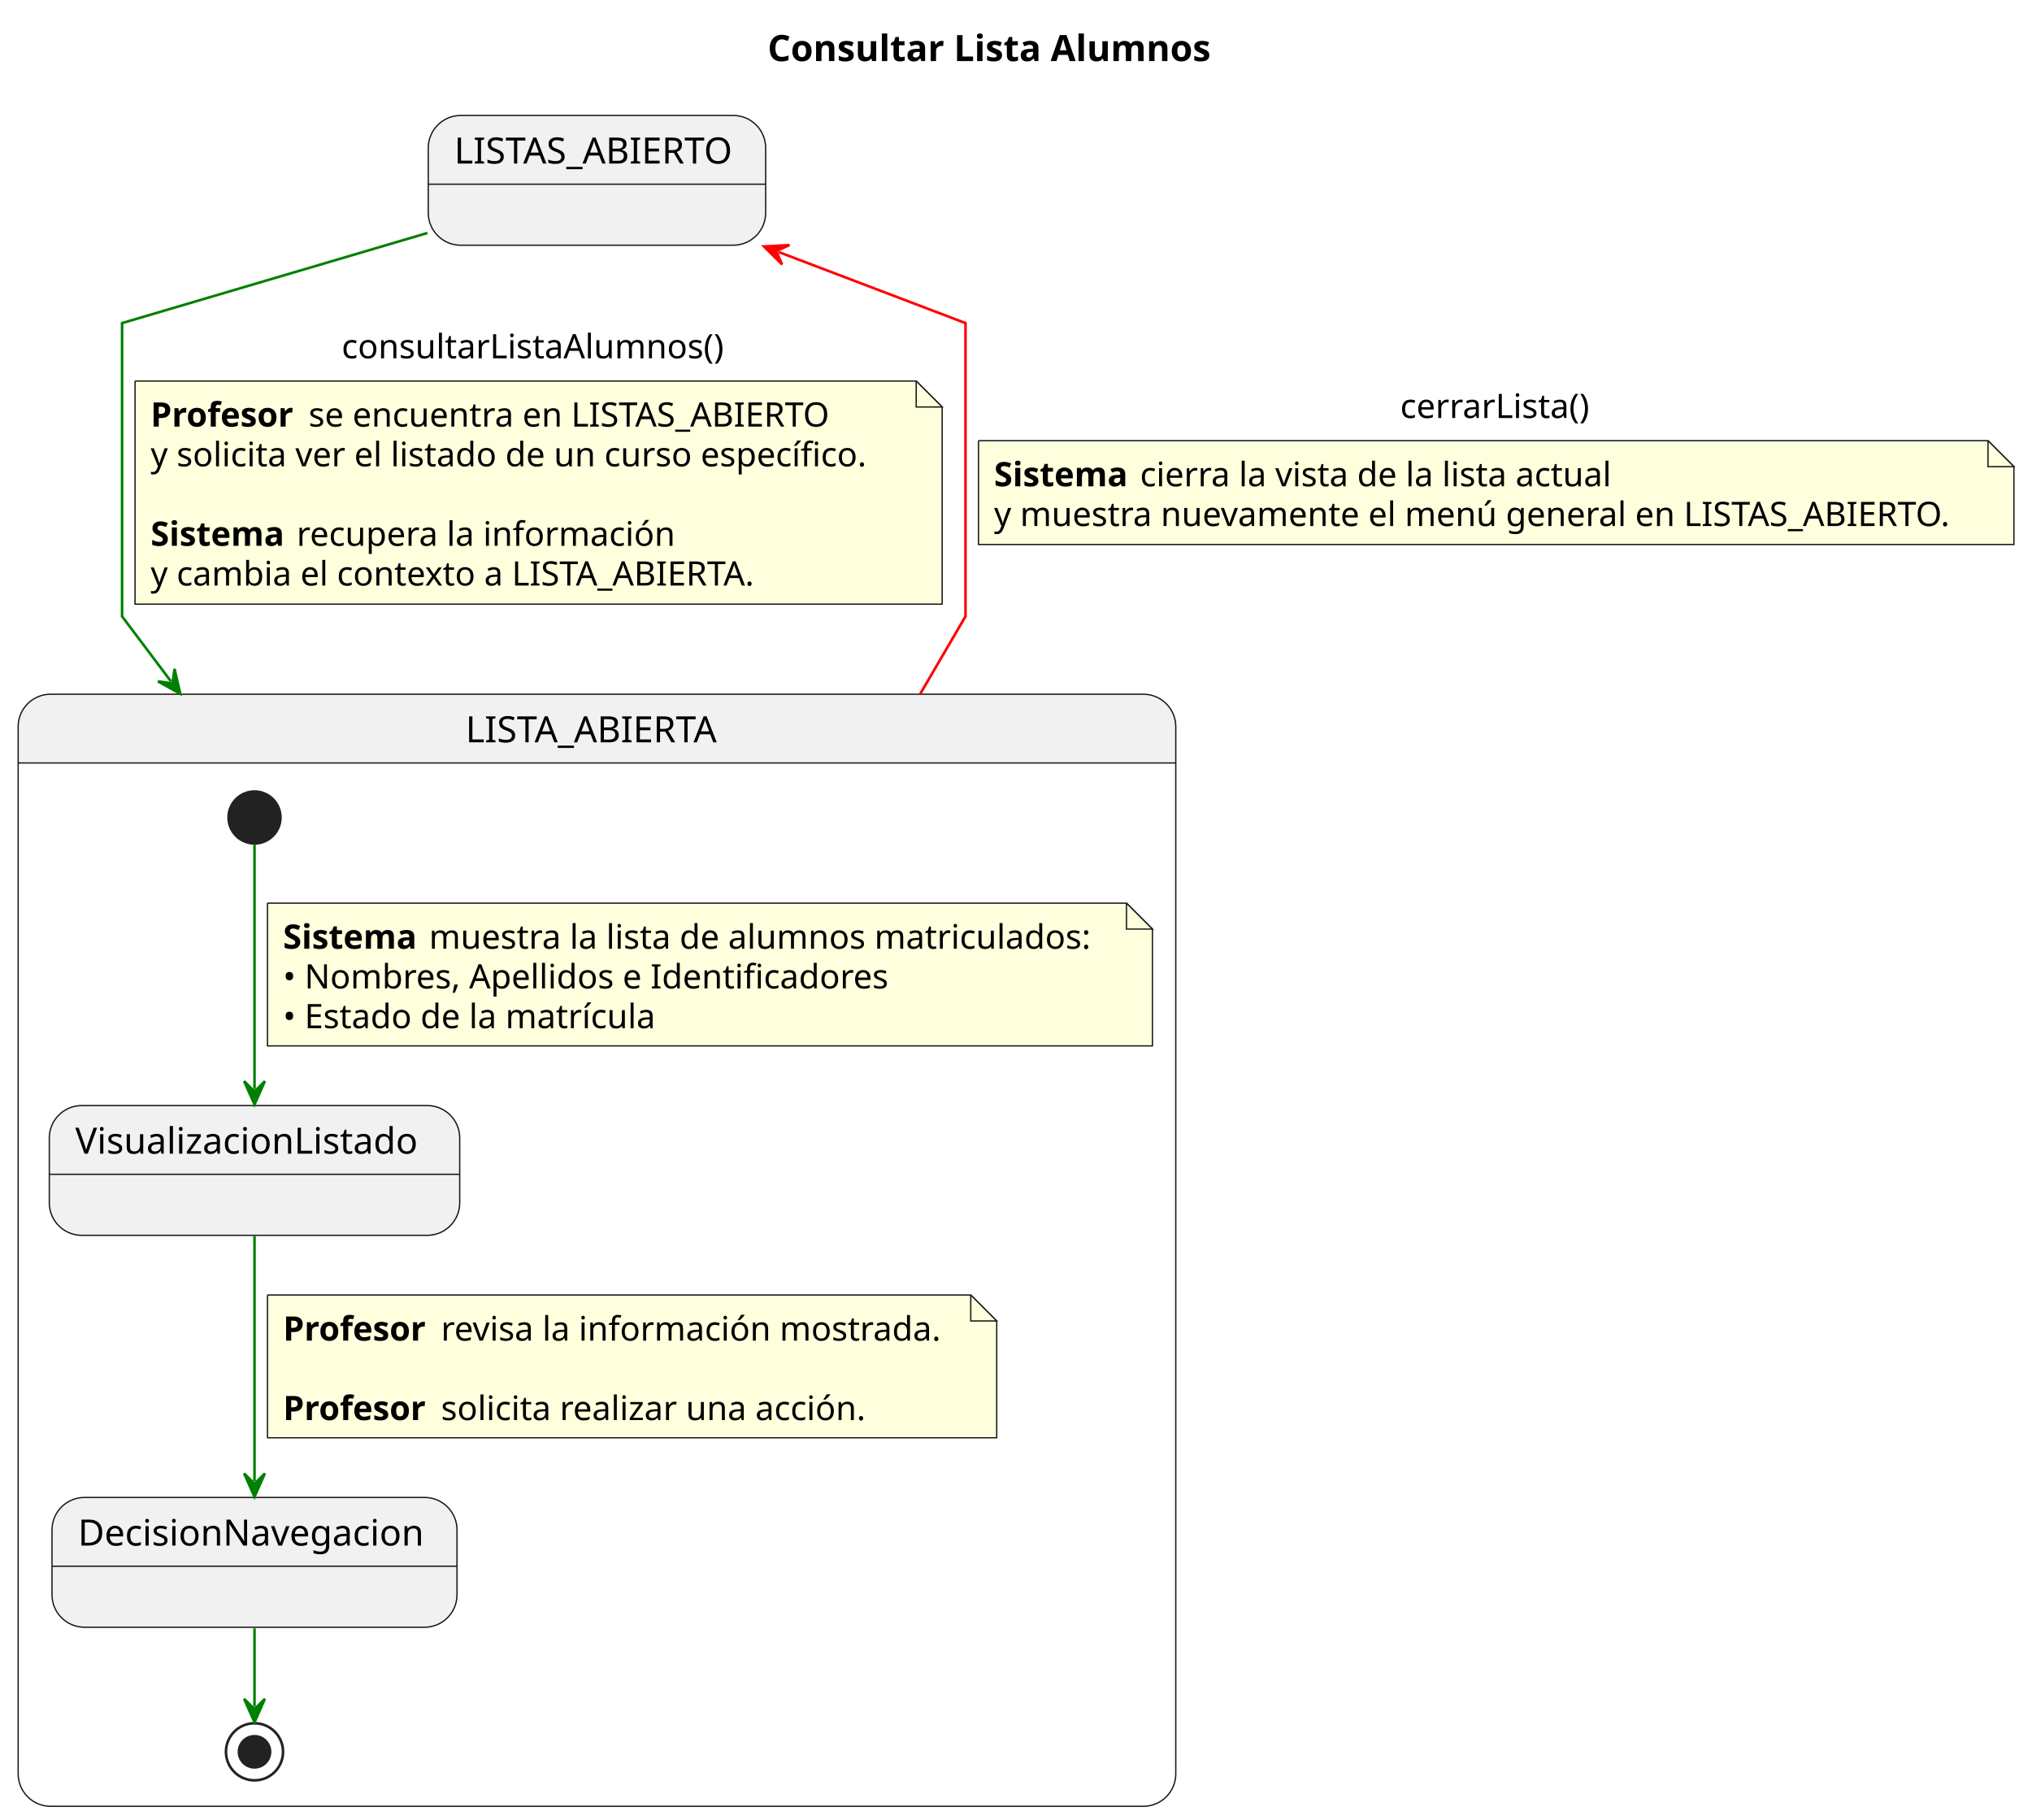
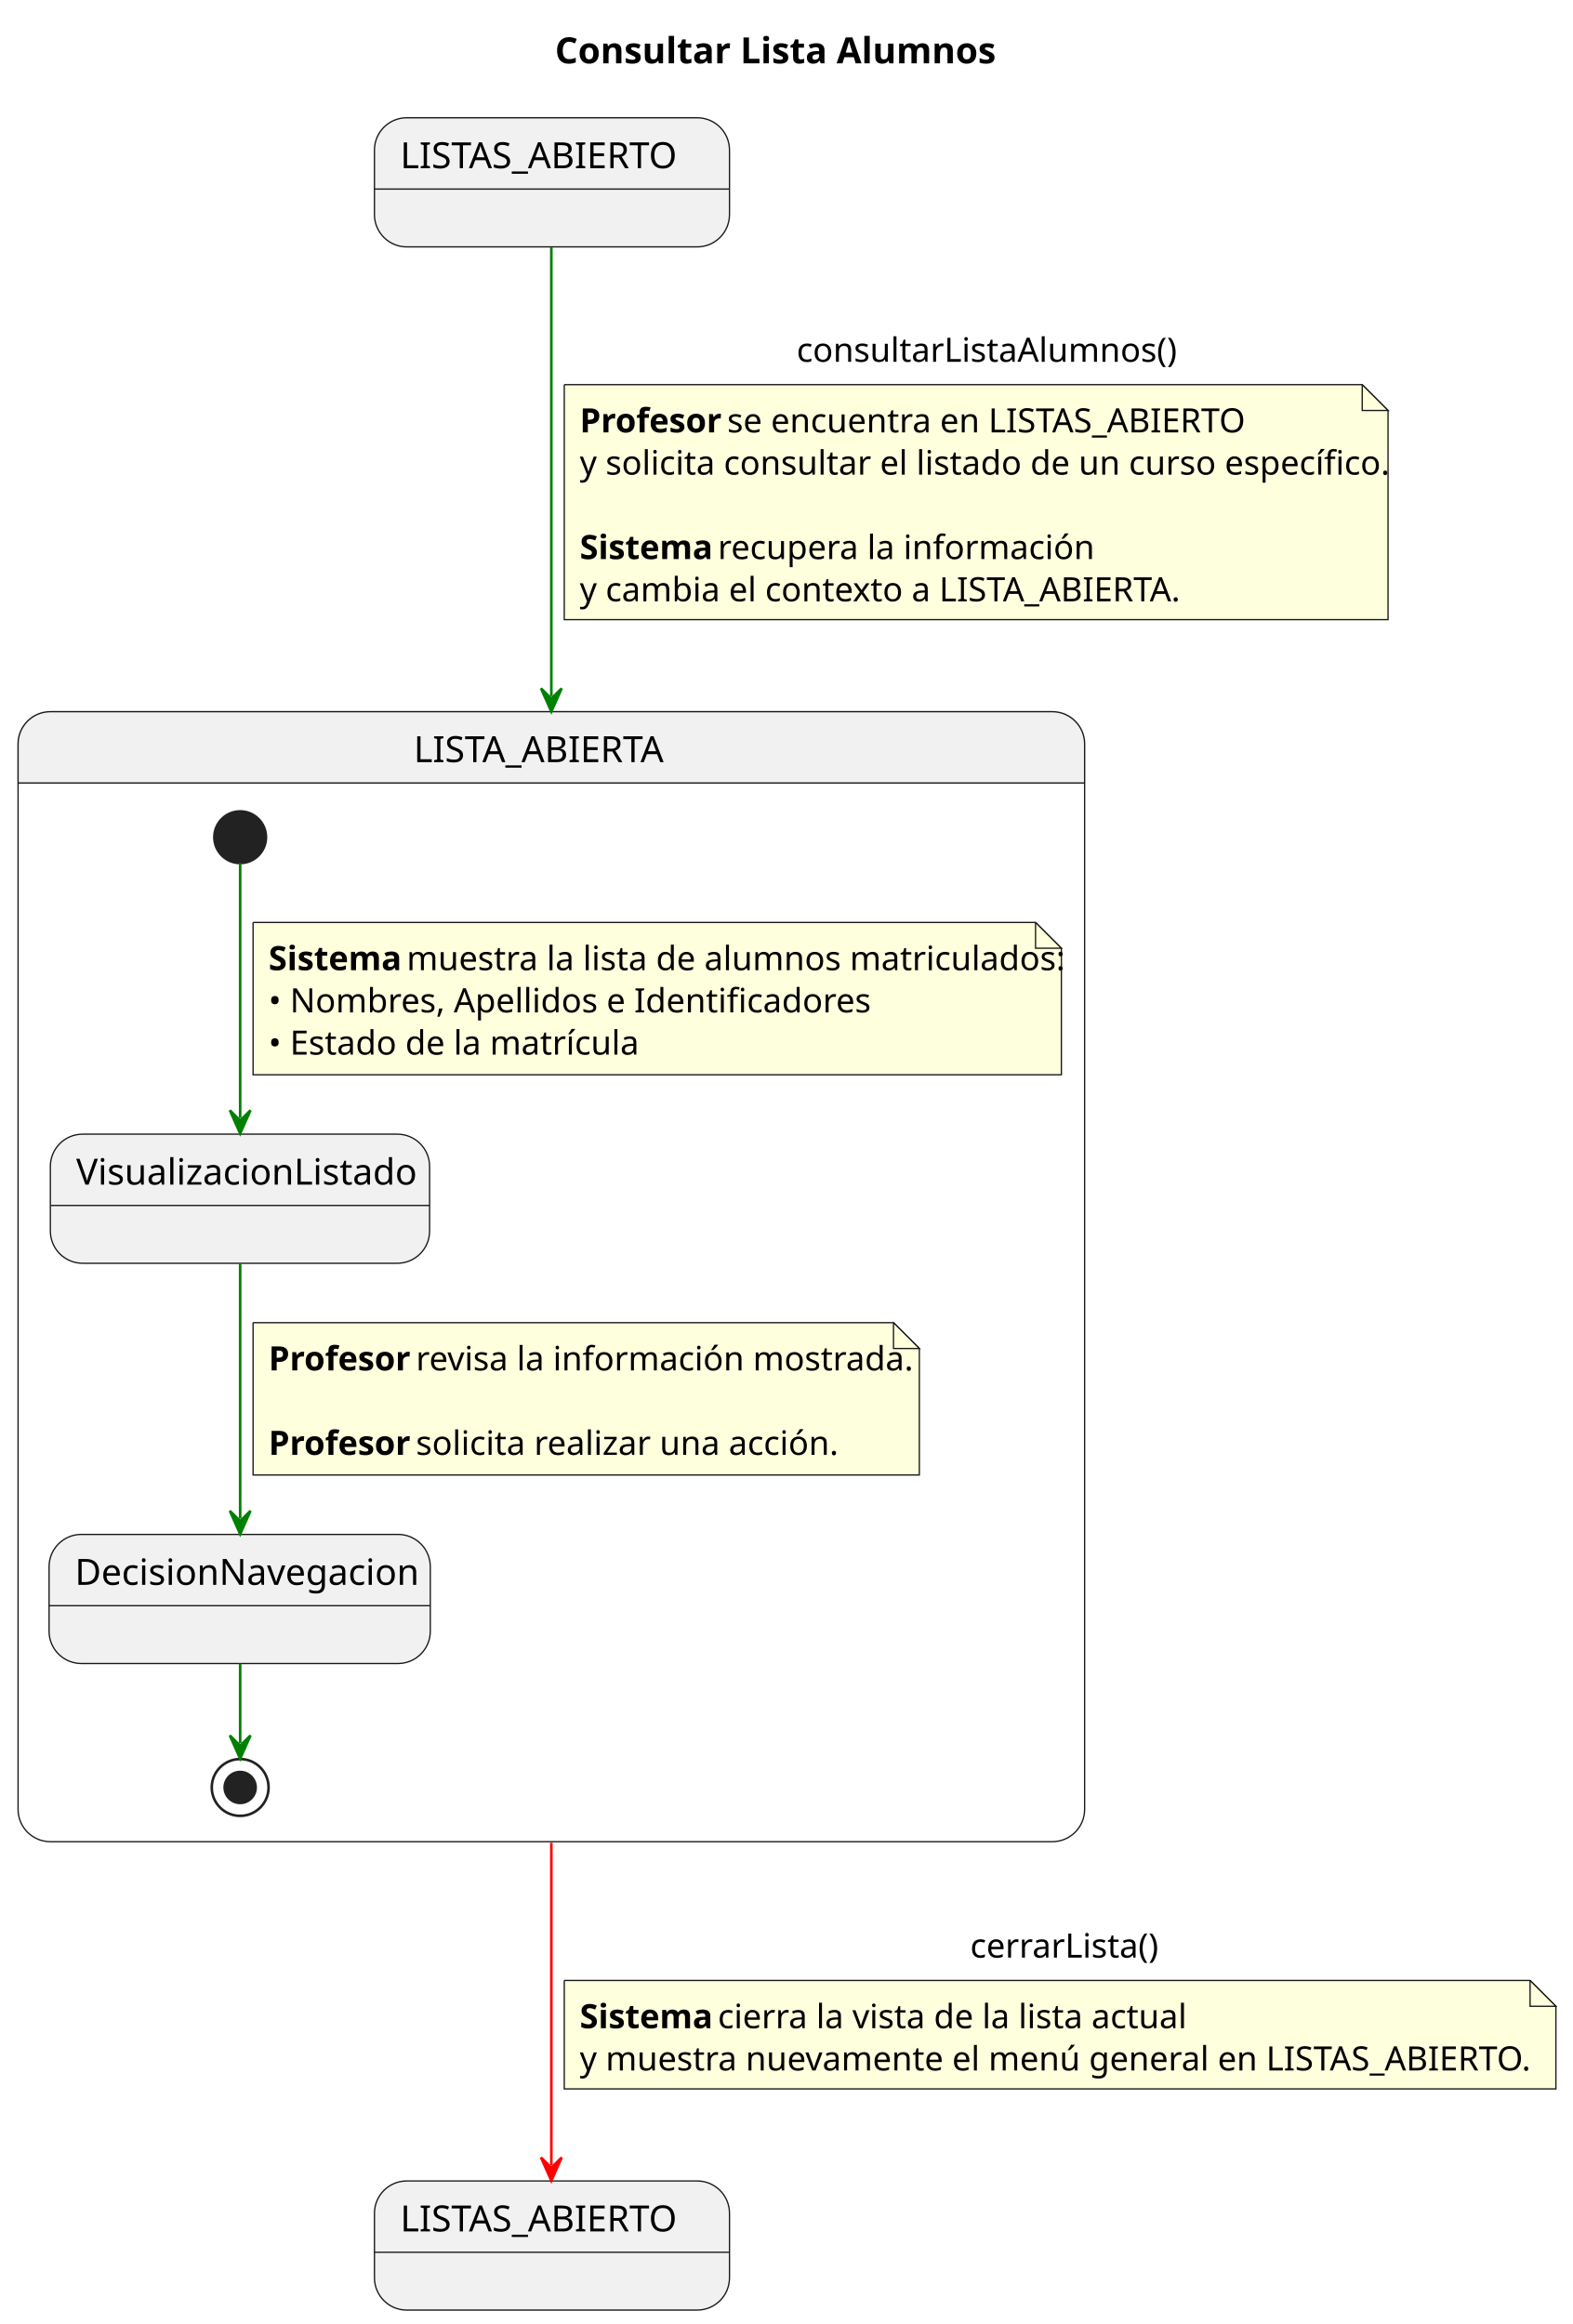
- <svg xmlns="http://www.w3.org/2000/svg" contentStyleType="text/css" data-diagram-type="STATE" height="701px" preserveAspectRatio="none" style="width:783px;height:701px;background:#FFFFFF;" version="1.1" viewBox="0 0 783 701" width="783px" zoomAndPan="magnify">
+ <svg xmlns="http://www.w3.org/2000/svg" contentStyleType="text/css" data-diagram-type="STATE" height="900px" preserveAspectRatio="none" style="width:609px;height:900px;background:#FFFFFF;" version="1.1" viewBox="0 0 609 900" width="609px" zoomAndPan="magnify">
  <defs />
  <g>
-     <g class="title" data-source-line="1">
-       <text fill="#000000" font-family="sans-serif" font-size="14" font-weight="bold" lengthAdjust="spacing" textLength="177.468" x="295.786" y="23.535">Consultar Lista Alumnos</text>
+     <text fill="#000000" font-family="sans-serif" font-size="14" font-weight="bold" lengthAdjust="spacing" textLength="165.683" x="214.909" y="24.533">Consultar Lista Alumnos</text>
+     <g id="LISTAS_ABIERTO_INICIAL">
+       <rect fill="#F1F1F1" height="50" rx="12.5" ry="12.5" style="stroke:#181818;stroke-width:0.5;" width="137.482" x="145" y="45.609" />
+       <line style="stroke:#181818;stroke-width:0.5;" x1="145" x2="282.482" y1="73.219" y2="73.219" />
+       <text fill="#000000" font-family="sans-serif" font-size="14" lengthAdjust="spacing" textLength="117.482" x="155" y="65.143">LISTAS_ABIERTO</text>
    </g>
-     <g id="LISTAS_ABIERTO">
-       <rect fill="#F1F1F1" height="50" rx="12.5" ry="12.5" style="stroke:#181818;stroke-width:0.5;" width="130.004" x="165.03" y="44.488" />
-       <line style="stroke:#181818;stroke-width:0.5;" x1="165.03" x2="295.034" y1="70.977" y2="70.977" />
-       <text fill="#000000" font-family="sans-serif" font-size="14" lengthAdjust="spacing" textLength="110.004" x="175.03" y="63.023">LISTAS_ABIERTO</text>
+     <g id="LISTAS_ABIERTO_FINAL">
+       <rect fill="#F1F1F1" height="50" rx="12.5" ry="12.5" style="stroke:#181818;stroke-width:0.5;" width="137.482" x="145" y="844.609" />
+       <line style="stroke:#181818;stroke-width:0.5;" x1="145" x2="282.482" y1="872.219" y2="872.219" />
+       <text fill="#000000" font-family="sans-serif" font-size="14" lengthAdjust="spacing" textLength="117.482" x="155" y="864.143">LISTAS_ABIERTO</text>
    </g>
-     <path d="M19.5,267.488 L440.57,267.488 A12.5,12.5 0 0 1 453.07,279.988 L453.07,293.977 L7,293.977 L7,279.988 A12.5,12.5 0 0 1 19.5,267.488" fill="#F1F1F1" />
-     <rect fill="none" height="428.488" rx="12.5" ry="12.5" style="stroke:#181818;stroke-width:0.5;" width="446.07" x="7" y="267.488" />
-     <line style="stroke:#181818;stroke-width:0.5;" x1="7" x2="453.07" y1="293.977" y2="293.977" />
-     <text fill="#000000" font-family="sans-serif" font-size="14" lengthAdjust="spacing" textLength="101.247" x="179.411" y="286.023">LISTA_ABIERTA</text>
+     <path d="M19.5,275.609 L407.5,275.609 A12.5,12.5 0 0 1 420,288.109 L420,303.219 L7,303.219 L7,288.109 A12.5,12.5 0 0 1 19.5,275.609" fill="#F1F1F1" style="stroke:#F1F1F1;stroke-width:1;" />
+     <rect fill="none" height="437.609" rx="12.5" ry="12.5" style="stroke:#181818;stroke-width:0.5;" width="413" x="7" y="275.609" />
+     <line style="stroke:#181818;stroke-width:0.5;" x1="7" x2="420" y1="303.219" y2="303.219" />
+     <text fill="#000000" font-family="sans-serif" font-size="14" lengthAdjust="spacing" textLength="106.593" x="160.204" y="295.143">LISTA_ABIERTA</text>
    <g id="LISTA_ABIERTA.VisualizacionListado">
-       <rect fill="#F1F1F1" height="50" rx="12.5" ry="12.5" style="stroke:#181818;stroke-width:0.5;" width="158.141" x="19" y="425.977" />
-       <line style="stroke:#181818;stroke-width:0.5;" x1="19" x2="177.141" y1="452.465" y2="452.465" />
-       <text fill="#000000" font-family="sans-serif" font-size="14" lengthAdjust="spacing" textLength="138.141" x="29" y="444.512">VisualizacionListado</text>
+       <rect fill="#F1F1F1" height="50" rx="12.5" ry="12.5" style="stroke:#181818;stroke-width:0.5;" width="146.855" x="19.5" y="439.219" />
+       <line style="stroke:#181818;stroke-width:0.5;" x1="19.5" x2="166.355" y1="466.828" y2="466.828" />
+       <text fill="#000000" font-family="sans-serif" font-size="14" lengthAdjust="spacing" textLength="126.855" x="29.5" y="458.752">VisualizacionListado</text>
    </g>
    <g id="LISTA_ABIERTA.DecisionNavegacion">
-       <rect fill="#F1F1F1" height="50" rx="12.5" ry="12.5" style="stroke:#181818;stroke-width:0.5;" width="156.062" x="20.04" y="576.977" />
-       <line style="stroke:#181818;stroke-width:0.5;" x1="20.04" x2="176.102" y1="603.465" y2="603.465" />
-       <text fill="#000000" font-family="sans-serif" font-size="14" lengthAdjust="spacing" textLength="136.062" x="30.04" y="595.512">DecisionNavegacion</text>
+       <rect fill="#F1F1F1" height="50" rx="12.5" ry="12.5" style="stroke:#181818;stroke-width:0.5;" width="147.627" x="19" y="594.219" />
+       <line style="stroke:#181818;stroke-width:0.5;" x1="19" x2="166.627" y1="621.828" y2="621.828" />
+       <text fill="#000000" font-family="sans-serif" font-size="14" lengthAdjust="spacing" textLength="127.627" x="29" y="613.752">DecisionNavegacion</text>
    </g>
-     <ellipse cx="98.07" cy="314.977" fill="#222222" rx="10" ry="10" style="stroke:#222222;stroke-width:1;" />
-     <ellipse cx="98.07" cy="674.977" fill="none" rx="11" ry="11" style="stroke:#222222;stroke-width:1;" />
-     <ellipse cx="98.07" cy="674.977" fill="#222222" rx="6" ry="6" style="stroke:#222222;stroke-width:1;" />
-     <g class="link" data-entity-1=".start.LISTA_ABIERTA" data-entity-2="VisualizacionListado" data-source-line="22" data-uid="lnk4" id="link_.start.LISTA_ABIERTA_VisualizacionListado">
-       <path d="M98.07,325.187 C98.07,345.647 98.07,389.447 98.07,419.577" fill="none" id="*start*LISTA_ABIERTA-to-VisualizacionListado" style="stroke:#008000;stroke-width:1;" />
-       <polygon fill="#008000" points="98.07,425.577,102.07,416.577,98.07,420.577,94.07,416.577,98.07,425.577" style="stroke:#008000;stroke-width:1;" />
-       <path d="M103.07,347.977 L103.07,402.977 L444.07,402.977 L444.07,357.977 L434.07,347.977 L103.07,347.977" fill="#FEFFDD" style="stroke:#181818;stroke-width:0.5;" />
-       <path d="M434.07,347.977 L434.07,357.977 L444.07,357.977 L434.07,347.977" fill="#FEFFDD" style="stroke:#181818;stroke-width:0.5;" />
-       <text fill="#000000" font-family="sans-serif" font-size="13" font-weight="bold" lengthAdjust="spacing" textLength="52.14" x="109.07" y="365.545">Sistema</text>
-       <text fill="#000000" font-family="sans-serif" font-size="13" lengthAdjust="spacing" textLength="264.196" x="165.323" y="365.545">muestra la lista de alumnos matriculados:</text>
-       <text fill="#000000" font-family="sans-serif" font-size="13" lengthAdjust="spacing" textLength="244.245" x="109.07" y="380.856">• Nombres, Apellidos e Identificadores</text>
-       <text fill="#000000" font-family="sans-serif" font-size="13" lengthAdjust="spacing" textLength="150.903" x="109.07" y="396.166">• Estado de la matrícula</text>
+     <ellipse cx="93" cy="324.219" fill="#222222" rx="10" ry="10" style="stroke:#222222;stroke-width:1;" />
+     <ellipse cx="93" cy="692.219" fill="none" rx="11" ry="11" style="stroke:#222222;stroke-width:1;" />
+     <ellipse cx="93" cy="692.219" fill="#222222" rx="6" ry="6" style="stroke:#222222;stroke-width:1;" />
+     <g class="link" data-entity-1="*start*LISTA_ABIERTA" data-entity-2="VisualizacionListado" data-source-line="23" data-uid="lnk4" id="link_*start*LISTA_ABIERTA_VisualizacionListado">
+       <path d="M93,334.269 C93,355.259 93,401.809 93,432.969" fill="none" id="*start*LISTA_ABIERTA-to-VisualizacionListado" style="stroke:#008000;stroke-width:1;" />
+       <polygon fill="#008000" points="93,438.969,97,429.969,93,433.969,89,429.969,93,438.969" style="stroke:#008000;stroke-width:1;" />
+       <path d="M98,357.219 L98,416.219 L411,416.219 L411,367.219 L401,357.219 L98,357.219" fill="#FEFFDD" style="stroke:#181818;stroke-width:0.5;" />
+       <path d="M401,357.219 L401,367.219 L411,367.219 L401,357.219" fill="#FEFFDD" style="stroke:#181818;stroke-width:0.5;" />
+       <text fill="#000000" font-family="sans-serif" font-size="13" font-weight="bold" lengthAdjust="spacing" textLength="49.861" x="104" y="375.714">Sistema</text>
+       <text fill="#000000" font-family="sans-serif" font-size="13" lengthAdjust="spacing" textLength="239.161" x="157.473" y="375.714">muestra la lista de alumnos matriculados:</text>
+       <text fill="#000000" font-family="sans-serif" font-size="13" lengthAdjust="spacing" textLength="220.613" x="104" y="392.065">• Nombres, Apellidos e Identificadores</text>
+       <text fill="#000000" font-family="sans-serif" font-size="13" lengthAdjust="spacing" textLength="138.239" x="104" y="408.417">• Estado de la matrícula</text>
    </g>
-     <g class="link" data-entity-1="VisualizacionListado" data-entity-2="DecisionNavegacion" data-source-line="29" data-uid="lnk5" id="link_VisualizacionListado_DecisionNavegacion">
-       <path d="M98.07,476.247 C98.07,503.957 98.07,543.017 98.07,570.717" fill="none" id="VisualizacionListado-to-DecisionNavegacion" style="stroke:#008000;stroke-width:1;" />
-       <polygon fill="#008000" points="98.07,576.717,102.07,567.717,98.07,571.717,94.07,567.717,98.07,576.717" style="stroke:#008000;stroke-width:1;" />
-       <path d="M103.07,498.977 L103.07,553.977 L384.07,553.977 L384.07,508.977 L374.07,498.977 L103.07,498.977" fill="#FEFFDD" style="stroke:#181818;stroke-width:0.5;" />
-       <path d="M374.07,498.977 L374.07,508.977 L384.07,508.977 L374.07,498.977" fill="#FEFFDD" style="stroke:#181818;stroke-width:0.5;" />
-       <text fill="#000000" font-family="sans-serif" font-size="13" font-weight="bold" lengthAdjust="spacing" textLength="56.754" x="109.07" y="516.545">Profesor</text>
-       <text fill="#000000" font-family="sans-serif" font-size="13" lengthAdjust="spacing" textLength="199.412" x="169.938" y="516.545">revisa la información mostrada.</text>
-       <text fill="#000000" font-family="sans-serif" font-size="13" lengthAdjust="spacing" textLength="4.113" x="109.07" y="531.856"> </text>
-       <text fill="#000000" font-family="sans-serif" font-size="13" font-weight="bold" lengthAdjust="spacing" textLength="56.754" x="109.07" y="547.166">Profesor</text>
-       <text fill="#000000" font-family="sans-serif" font-size="13" lengthAdjust="spacing" textLength="171.869" x="169.938" y="547.166">solicita realizar una acción.</text>
+     <g class="link" data-entity-1="VisualizacionListado" data-entity-2="DecisionNavegacion" data-source-line="30" data-uid="lnk5" id="link_VisualizacionListado_DecisionNavegacion">
+       <path d="M93,489.459 C93,518.109 93,559.489 93,588.089" fill="none" id="VisualizacionListado-to-DecisionNavegacion" style="stroke:#008000;stroke-width:1;" />
+       <polygon fill="#008000" points="93,594.089,97,585.089,93,589.089,89,585.089,93,594.089" style="stroke:#008000;stroke-width:1;" />
+       <path d="M98,512.219 L98,571.219 L356,571.219 L356,522.219 L346,512.219 L98,512.219" fill="#FEFFDD" style="stroke:#181818;stroke-width:0.5;" />
+       <path d="M346,512.219 L346,522.219 L356,522.219 L346,512.219" fill="#FEFFDD" style="stroke:#181818;stroke-width:0.5;" />
+       <text fill="#000000" font-family="sans-serif" font-size="13" font-weight="bold" lengthAdjust="spacing" textLength="53.46" x="104" y="530.714">Profesor</text>
+       <text fill="#000000" font-family="sans-serif" font-size="13" lengthAdjust="spacing" textLength="180.629" x="161.072" y="530.714">revisa la información mostrada.</text>
+       <text fill="#000000" font-family="sans-serif" font-size="13" lengthAdjust="spacing" textLength="3.612" x="104" y="547.065"> </text>
+       <text fill="#000000" font-family="sans-serif" font-size="13" font-weight="bold" lengthAdjust="spacing" textLength="53.46" x="104" y="563.417">Profesor</text>
+       <text fill="#000000" font-family="sans-serif" font-size="13" lengthAdjust="spacing" textLength="156.076" x="161.072" y="563.417">solicita realizar una acción.</text>
    </g>
-     <g class="link" data-entity-1="DecisionNavegacion" data-entity-2=".end.LISTA_ABIERTA" data-source-line="36" data-uid="lnk7" id="link_DecisionNavegacion_.end.LISTA_ABIERTA">
-       <path d="M98.07,627.407 C98.07,639.767 98.07,648.107 98.07,657.577" fill="none" id="DecisionNavegacion-to-*end*LISTA_ABIERTA" style="stroke:#008000;stroke-width:1;" />
-       <polygon fill="#008000" points="98.07,663.577,102.07,654.577,98.07,658.577,94.07,654.577,98.07,663.577" style="stroke:#008000;stroke-width:1;" />
+     <g class="link" data-entity-1="DecisionNavegacion" data-entity-2="*end*LISTA_ABIERTA" data-source-line="37" data-uid="lnk7" id="link_DecisionNavegacion_*end*LISTA_ABIERTA">
+       <path d="M93,644.259 C93,656.809 93,665.499 93,675.069" fill="none" id="DecisionNavegacion-to-*end*LISTA_ABIERTA" style="stroke:#008000;stroke-width:1;" />
+       <polygon fill="#008000" points="93,681.069,97,672.069,93,676.069,89,672.069,93,681.069" style="stroke:#008000;stroke-width:1;" />
    </g>
-     <g class="link" data-entity-1="LISTAS_ABIERTO" data-entity-2="LISTA_ABIERTA" data-source-line="8" data-uid="lnk2" id="link_LISTAS_ABIERTO_LISTA_ABIERTA">
-       <path d="M164.74,89.758 C112.19,105.268 47.04,124.488 47.04,124.488 C47.04,124.488 47.04,237.488 47.04,237.488 C47.04,237.488 52.184,244.333 65.864,262.523" fill="none" id="LISTAS_ABIERTO-to-LISTA_ABIERTA" style="stroke:#008000;stroke-width:1;" />
-       <polygon fill="#008000" points="69.47,267.318,67.257,257.721,66.465,263.322,60.864,262.53,69.47,267.318" style="stroke:#008000;stroke-width:1;" />
-       <text fill="#000000" font-family="sans-serif" font-size="13" lengthAdjust="spacing" textLength="151.95" x="131.641" y="138.057">consultarListaAlumnos()</text>
-       <path d="M52.04,146.799 L52.04,232.799 L363.04,232.799 L363.04,156.799 L353.04,146.799 L52.04,146.799" fill="#FEFFDD" style="stroke:#181818;stroke-width:0.5;" />
-       <path d="M353.04,146.799 L353.04,156.799 L363.04,156.799 L353.04,146.799" fill="#FEFFDD" style="stroke:#181818;stroke-width:0.5;" />
-       <text fill="#000000" font-family="sans-serif" font-size="13" font-weight="bold" lengthAdjust="spacing" textLength="56.754" x="58.04" y="164.367">Profesor</text>
-       <text fill="#000000" font-family="sans-serif" font-size="13" lengthAdjust="spacing" textLength="206.375" x="118.908" y="164.367">se encuentra en LISTAS_ABIERTO</text>
-       <text fill="#000000" font-family="sans-serif" font-size="13" lengthAdjust="spacing" textLength="290.151" x="58.04" y="179.678">y solicita ver el listado de un curso específico.</text>
-       <text fill="#000000" font-family="sans-serif" font-size="13" lengthAdjust="spacing" textLength="4.113" x="58.04" y="194.988"> </text>
-       <text fill="#000000" font-family="sans-serif" font-size="13" font-weight="bold" lengthAdjust="spacing" textLength="52.14" x="58.04" y="210.299">Sistema</text>
-       <text fill="#000000" font-family="sans-serif" font-size="13" lengthAdjust="spacing" textLength="150.071" x="114.293" y="210.299">recupera la información</text>
-       <text fill="#000000" font-family="sans-serif" font-size="13" lengthAdjust="spacing" textLength="244.398" x="58.04" y="225.609">y cambia el contexto a LISTA_ABIERTA.</text>
+     <g class="link" data-entity-1="LISTAS_ABIERTO_INICIAL" data-entity-2="LISTA_ABIERTA" data-source-line="9" data-uid="lnk2" id="link_LISTAS_ABIERTO_INICIAL_LISTA_ABIERTA">
+       <path d="M213.5,95.809 C213.5,131.849 213.5,197.159 213.5,269.579" fill="none" id="LISTAS_ABIERTO_INICIAL-to-LISTA_ABIERTA" style="stroke:#008000;stroke-width:1;" />
+       <polygon fill="#008000" points="213.5,275.579,217.5,266.579,213.5,270.579,209.5,266.579,213.5,275.579" style="stroke:#008000;stroke-width:1;" />
+       <text fill="#000000" font-family="sans-serif" font-size="13" lengthAdjust="spacing" textLength="139.445" x="308.492" y="140.105">consultarListaAlumnos()</text>
+       <path d="M218.5,148.961 L218.5,239.961 L537.5,239.961 L537.5,158.961 L527.5,148.961 L218.5,148.961" fill="#FEFFDD" style="stroke:#181818;stroke-width:0.5;" />
+       <path d="M527.5,148.961 L527.5,158.961 L537.5,158.961 L527.5,148.961" fill="#FEFFDD" style="stroke:#181818;stroke-width:0.5;" />
+       <text fill="#000000" font-family="sans-serif" font-size="13" font-weight="bold" lengthAdjust="spacing" textLength="53.46" x="224.5" y="167.456">Profesor</text>
+       <text fill="#000000" font-family="sans-serif" font-size="13" lengthAdjust="spacing" textLength="205.937" x="281.572" y="167.456">se encuentra en LISTAS_ABIERTO</text>
+       <text fill="#000000" font-family="sans-serif" font-size="13" lengthAdjust="spacing" textLength="298.429" x="224.5" y="183.808">y solicita consultar el listado de un curso específico.</text>
+       <text fill="#000000" font-family="sans-serif" font-size="13" lengthAdjust="spacing" textLength="3.612" x="224.5" y="200.159"> </text>
+       <text fill="#000000" font-family="sans-serif" font-size="13" font-weight="bold" lengthAdjust="spacing" textLength="49.861" x="224.5" y="216.511">Sistema</text>
+       <text fill="#000000" font-family="sans-serif" font-size="13" lengthAdjust="spacing" textLength="135.846" x="277.973" y="216.511">recupera la información</text>
+       <text fill="#000000" font-family="sans-serif" font-size="13" lengthAdjust="spacing" textLength="235.549" x="224.5" y="232.862">y cambia el contexto a LISTA_ABIERTA.</text>
    </g>
-     <g class="link" data-entity-1="LISTA_ABIERTA" data-entity-2="LISTAS_ABIERTO" data-source-line="39" data-uid="lnk8" id="link_LISTA_ABIERTA_LISTAS_ABIERTO">
-       <path d="M354.62,267.318 C365.24,249.128 372.04,237.488 372.04,237.488 C372.04,237.488 372.04,124.488 372.04,124.488 C372.04,124.488 337.568,111.381 299.998,97.091" fill="none" id="LISTA_ABIERTA-to-LISTAS_ABIERTO" style="stroke:#FF0000;stroke-width:1;" />
-       <polygon fill="#FF0000" points="294.39,94.958,301.38,101.897,299.063,96.736,304.224,94.419,294.39,94.958" style="stroke:#FF0000;stroke-width:1;" />
-       <text fill="#000000" font-family="sans-serif" font-size="13" lengthAdjust="spacing" textLength="74.852" x="539.544" y="161.057">cerrarLista()</text>
-       <path d="M377.04,169.799 L377.04,209.799 L776.04,209.799 L776.04,179.799 L766.04,169.799 L377.04,169.799" fill="#FEFFDD" style="stroke:#181818;stroke-width:0.5;" />
-       <path d="M766.04,169.799 L766.04,179.799 L776.04,179.799 L766.04,169.799" fill="#FEFFDD" style="stroke:#181818;stroke-width:0.5;" />
-       <text fill="#000000" font-family="sans-serif" font-size="13" font-weight="bold" lengthAdjust="spacing" textLength="52.14" x="383.04" y="187.367">Sistema</text>
-       <text fill="#000000" font-family="sans-serif" font-size="13" lengthAdjust="spacing" textLength="190.5" x="439.293" y="187.367">cierra la vista de la lista actual</text>
-       <text fill="#000000" font-family="sans-serif" font-size="13" lengthAdjust="spacing" textLength="378.86" x="383.04" y="202.678">y muestra nuevamente el menú general en LISTAS_ABIERTO.</text>
+     <g class="link" data-entity-1="LISTA_ABIERTA" data-entity-2="LISTAS_ABIERTO_FINAL" data-source-line="40" data-uid="lnk8" id="link_LISTA_ABIERTA_LISTAS_ABIERTO_FINAL">
+       <path d="M213.5,713.659 C213.5,766.749 213.5,810.329 213.5,838.499" fill="none" id="LISTA_ABIERTA-to-LISTAS_ABIERTO_FINAL" style="stroke:#FF0000;stroke-width:1;" />
+       <polygon fill="#FF0000" points="213.5,844.499,217.5,835.499,213.5,839.499,209.5,835.499,213.5,844.499" style="stroke:#FF0000;stroke-width:1;" />
+       <text fill="#000000" font-family="sans-serif" font-size="13" lengthAdjust="spacing" textLength="70.065" x="375.697" y="758.105">cerrarLista()</text>
+       <path d="M218.5,766.961 L218.5,808.961 L602.5,808.961 L602.5,776.961 L592.5,766.961 L218.5,766.961" fill="#FEFFDD" style="stroke:#181818;stroke-width:0.5;" />
+       <path d="M592.5,766.961 L592.5,776.961 L602.5,776.961 L592.5,766.961" fill="#FEFFDD" style="stroke:#181818;stroke-width:0.5;" />
+       <text fill="#000000" font-family="sans-serif" font-size="13" font-weight="bold" lengthAdjust="spacing" textLength="49.861" x="224.5" y="785.456">Sistema</text>
+       <text fill="#000000" font-family="sans-serif" font-size="13" lengthAdjust="spacing" textLength="173.412" x="277.973" y="785.456">cierra la vista de la lista actual</text>
+       <text fill="#000000" font-family="sans-serif" font-size="13" lengthAdjust="spacing" textLength="363.46" x="224.5" y="801.808">y muestra nuevamente el menú general en LISTAS_ABIERTO.</text>
    </g>
  </g>
</svg>
